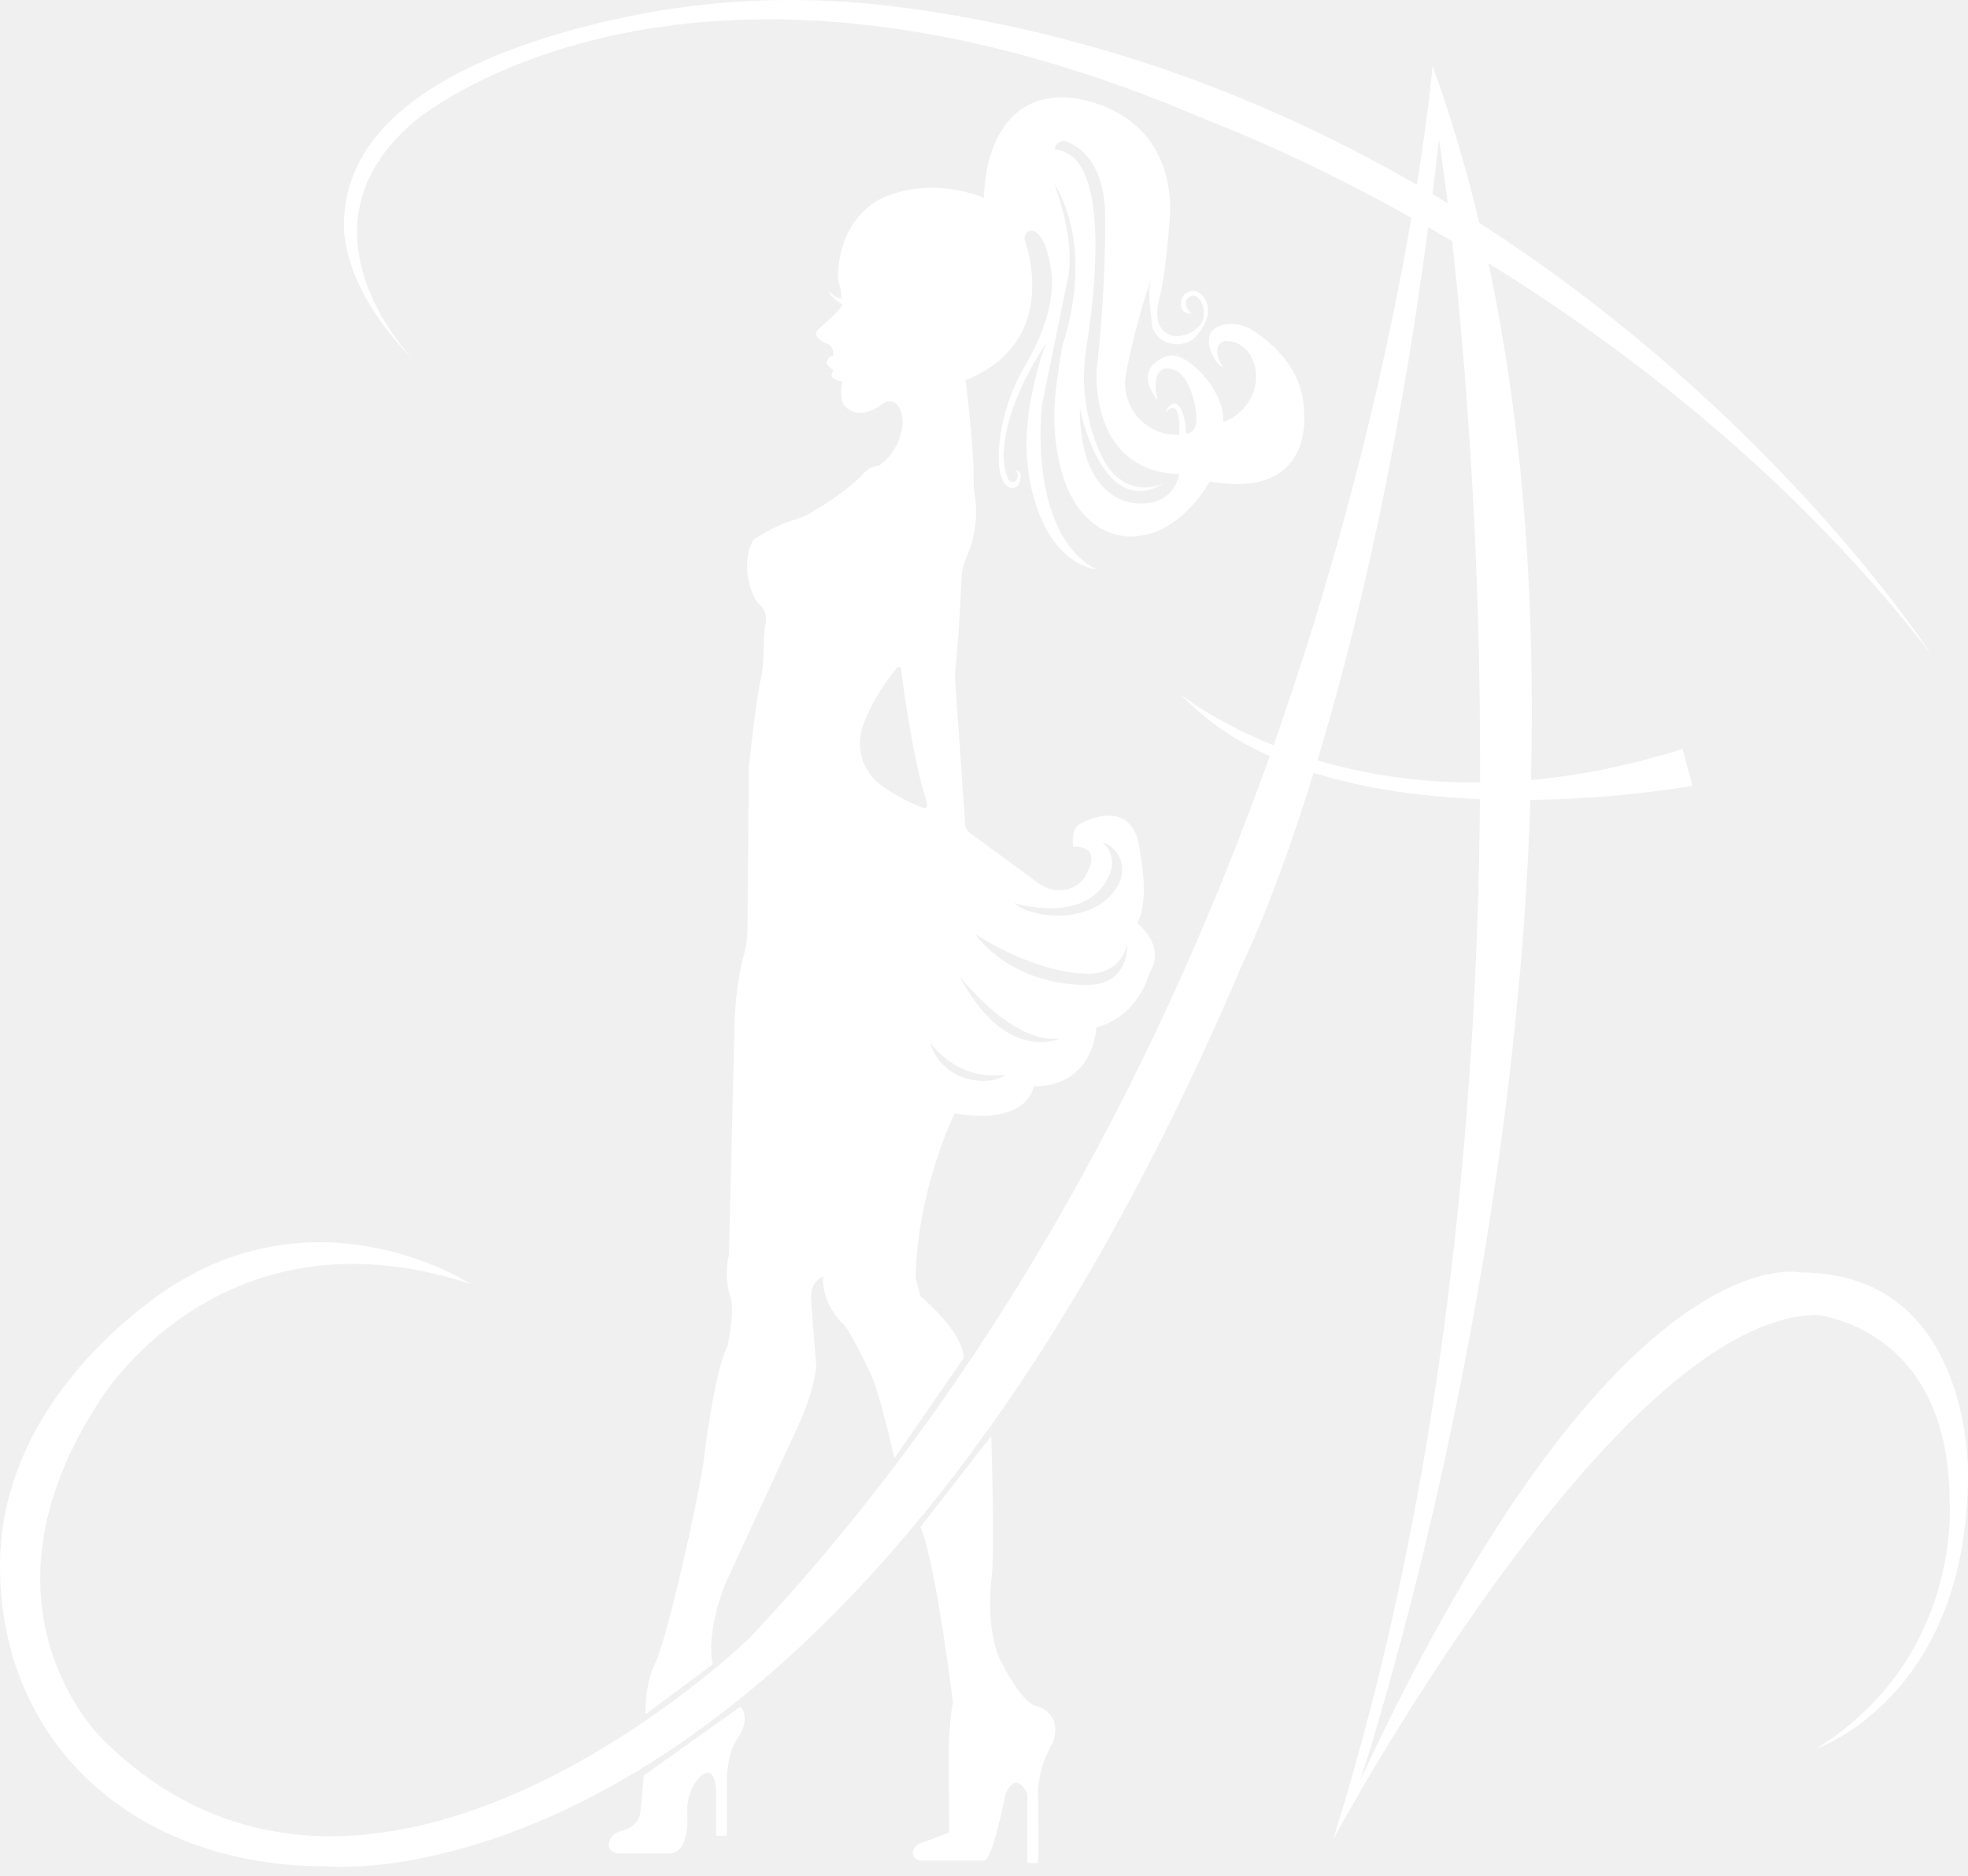
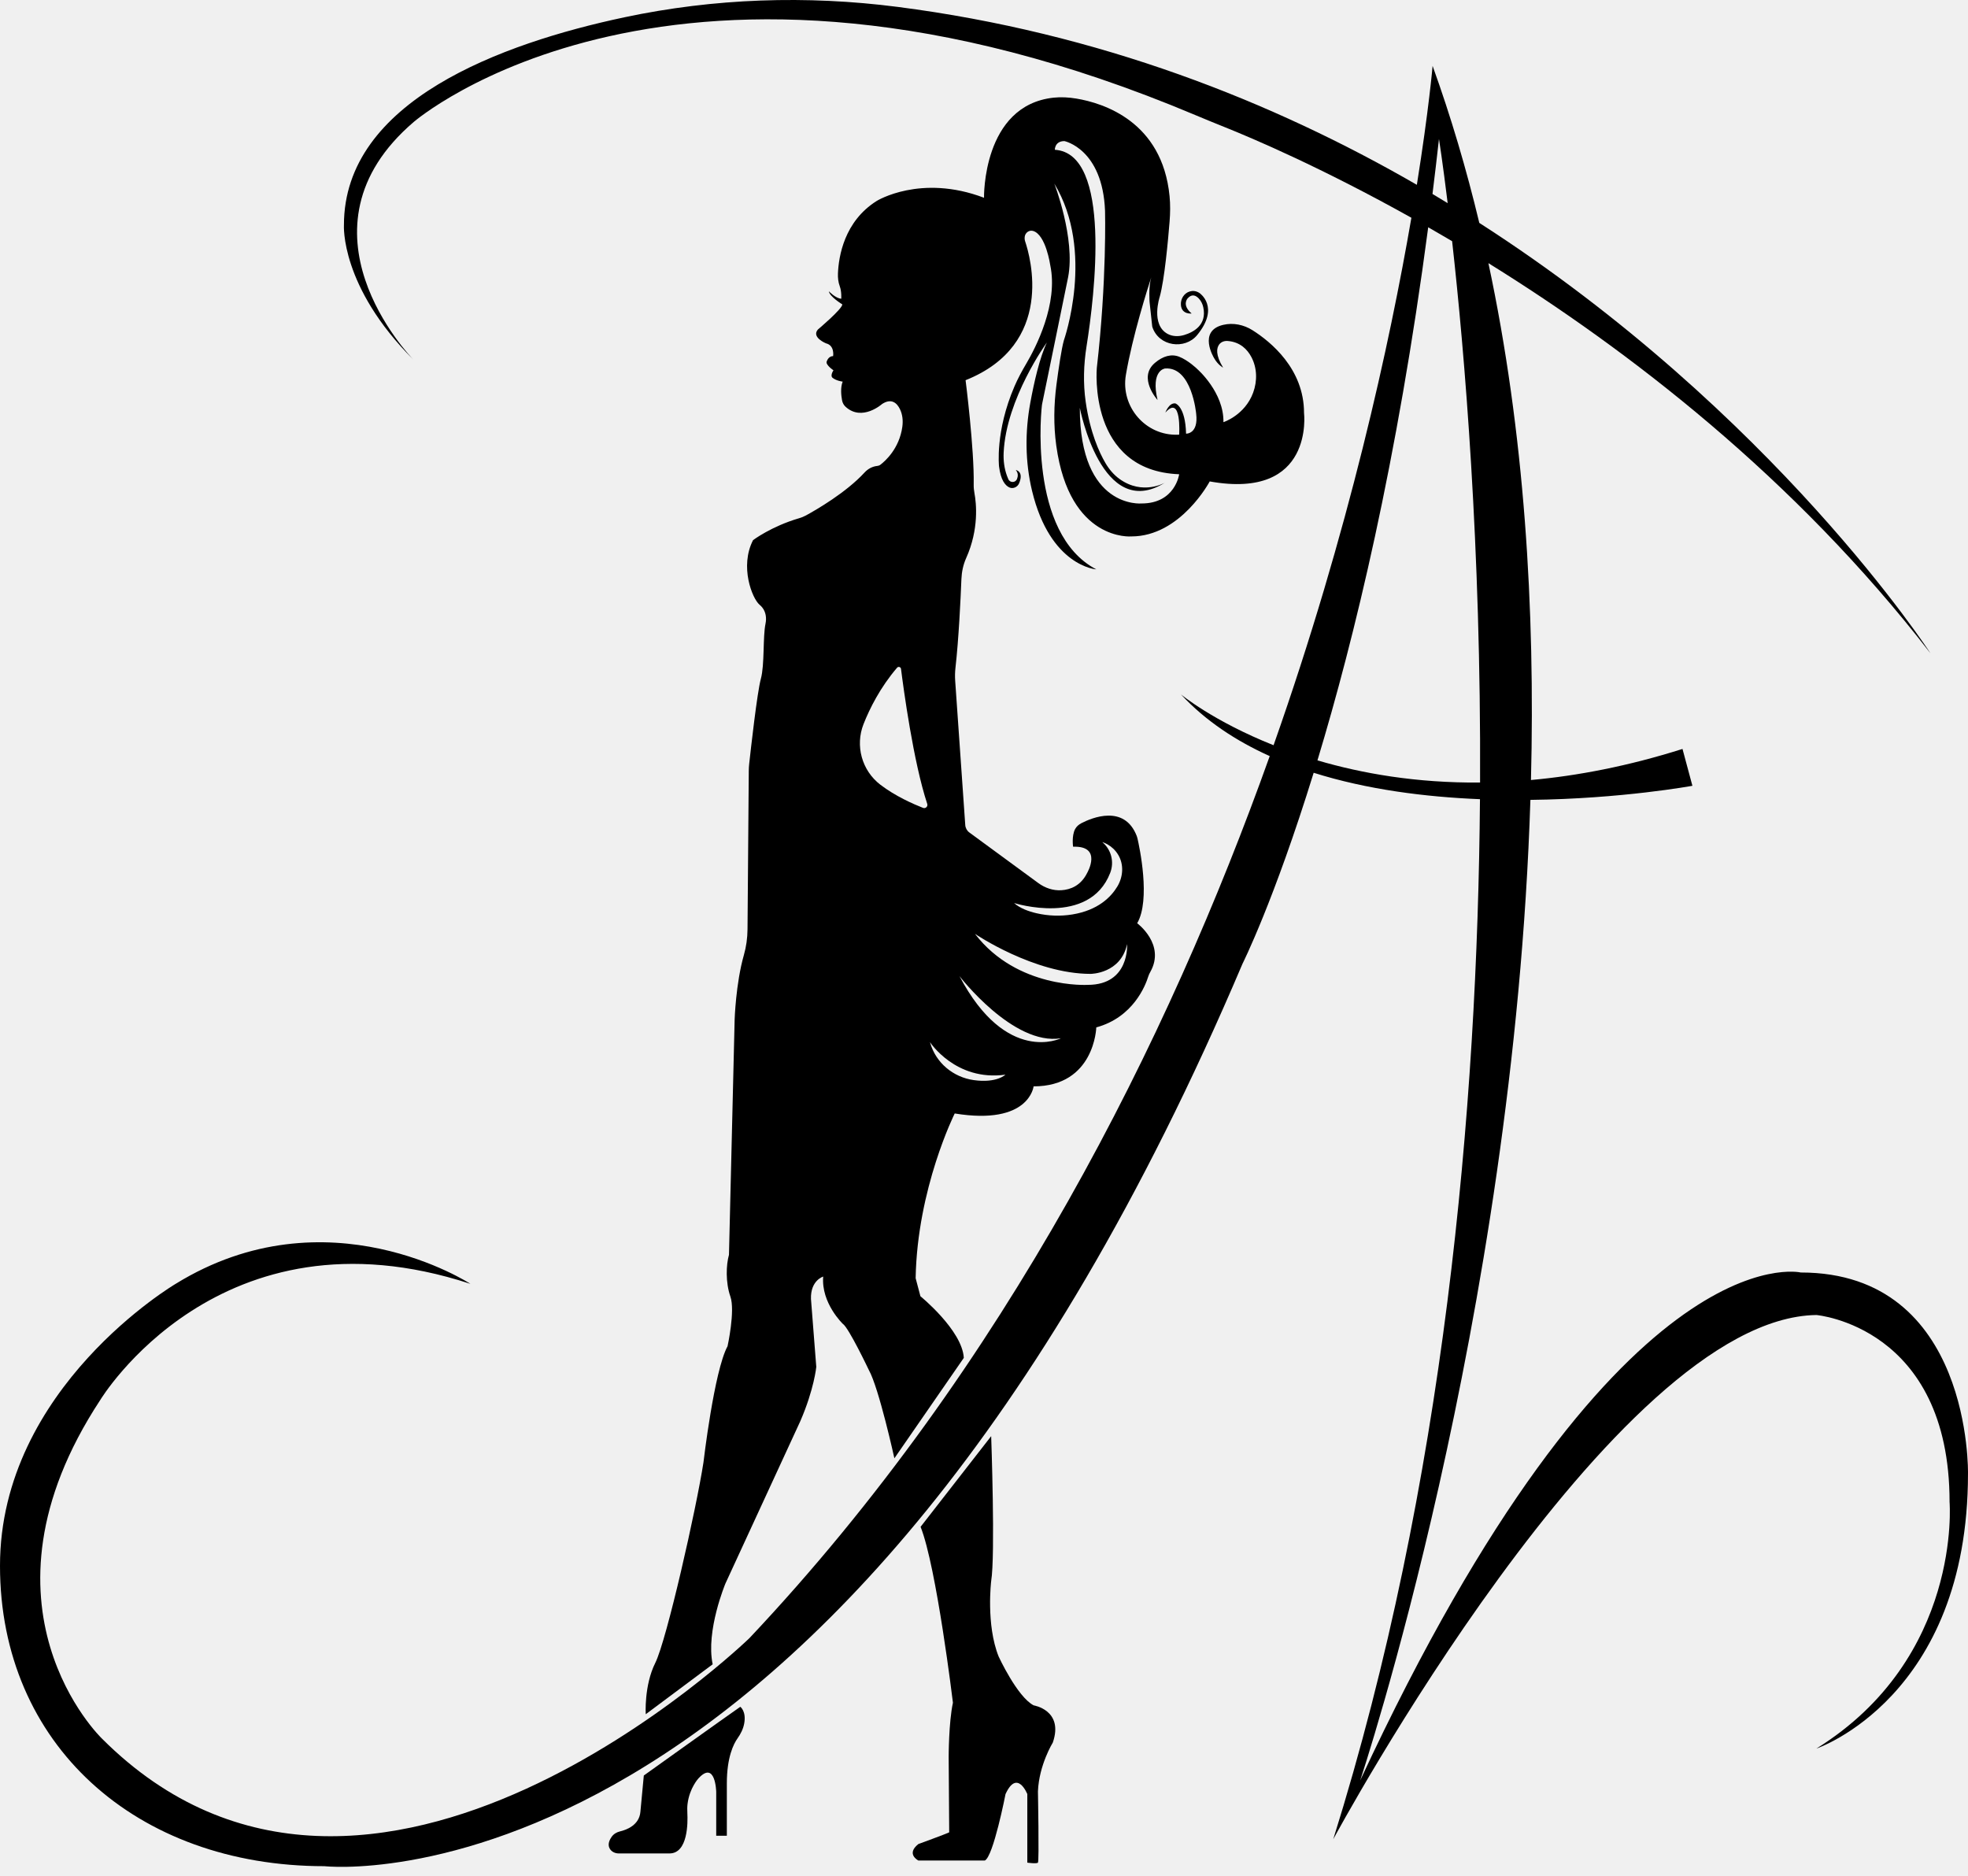
<svg xmlns="http://www.w3.org/2000/svg" width="170" height="162" viewBox="0 0 170 162" fill="none">
  <g clip-path="url(#clip0)">
-     <path d="M155.557 109.915C155.557 109.915 139.647 106.121 117.494 153.792C117.494 153.792 130.762 114.067 132.199 69.092C140.104 68.999 146.194 67.874 146.194 67.874L145.338 64.692C140.631 66.18 136.26 67.014 132.248 67.376C132.619 52.607 131.688 37.321 128.572 22.73C140.572 30.177 155.011 41.23 166.756 56.43C166.756 56.43 153.333 35.67 127.785 19.252C126.679 14.639 125.344 10.105 123.751 5.692C123.751 5.692 123.428 9.476 122.391 15.964C109.928 8.766 94.94 2.836 77.544 0.596C69.681 -0.417 61.694 -0.153 53.94 1.493C43.279 3.756 29.71 8.738 29.71 19.439C29.71 19.439 29.374 24.758 35.73 31.088C35.392 30.741 24.899 19.809 35.738 10.535C35.738 10.535 58.272 -9.002 103.22 9.926C104.075 10.286 104.935 10.637 105.797 10.983C108.206 11.948 114.195 14.493 121.919 18.809C120.074 29.529 116.531 45.893 110.013 64.371C104.796 62.294 102.012 59.98 102.012 59.98C104.127 62.258 106.761 63.995 109.681 65.31C100.931 89.83 86.941 117.94 64.744 141.491C64.744 141.491 31.944 173.313 8.812 150.181C8.812 150.181 -3.09 138.799 8.659 120.93C8.659 120.93 18.97 103.795 40.633 110.894C40.633 110.894 28.272 102.816 15.176 110.894C15.176 110.894 0 119.828 0 135.249C0 150.671 11.749 161.196 28.027 161.196C28.027 161.196 72.087 166.214 107.336 83.234C107.336 83.234 110.058 77.821 113.477 66.75C118.097 68.206 123.135 68.84 127.843 69.032C127.63 95.659 124.777 128.189 115.168 158.871C115.168 158.871 139.402 113.831 156.903 113.587C156.903 113.587 168.408 114.566 168.408 129.742C168.408 129.742 169.509 143.205 156.903 151.038C156.903 151.038 169.999 146.632 169.999 127.294C169.999 127.294 170.366 109.915 155.557 109.915ZM124.302 12.003C124.302 12.003 124.614 13.969 125.053 17.547C124.618 17.281 124.183 17.016 123.741 16.754C123.935 15.198 124.122 13.616 124.302 12.003ZM113.804 65.679C116.984 55.178 120.697 39.895 123.372 19.631C124.049 20.019 124.738 20.419 125.437 20.832C126.511 30.452 127.943 47.227 127.852 67.594C122.342 67.64 117.634 66.808 113.804 65.679Z" fill="white" />
-     <path d="M55.614 153.364C55.614 153.364 62.541 148.407 63.949 147.428C63.949 147.428 64.485 147.811 64.284 148.882C64.197 149.345 63.982 149.772 63.709 150.156C63.369 150.635 62.786 151.784 62.786 154.037V158.565H61.868V154.771C61.868 154.771 61.806 152.018 60.338 153.608C60.338 153.608 59.564 154.431 59.392 155.817C59.36 156.077 59.362 156.338 59.375 156.601C59.418 157.423 59.434 160.095 57.829 160.095H53.453C53.178 160.095 52.904 159.989 52.734 159.773C52.555 159.545 52.467 159.186 52.834 158.662C53.002 158.421 53.261 158.262 53.547 158.194C54.135 158.056 55.231 157.644 55.32 156.485L55.614 153.364Z" fill="white" />
-     <path d="M112.645 35.663C112.645 31.854 109.758 29.512 108.193 28.523C107.441 28.048 106.53 27.856 105.664 28.06C103.436 28.584 104.872 30.925 104.872 30.925C105.208 31.529 105.653 31.754 105.653 31.754C104.983 30.651 105.089 30.061 105.316 29.754C105.484 29.527 105.771 29.431 106.052 29.453C107.138 29.54 107.752 30.188 108.097 30.84C108.598 31.785 108.618 32.913 108.249 33.918C107.531 35.87 105.683 36.466 105.683 36.466C105.729 33.896 103.448 31.902 103.448 31.902C103.408 31.851 102.623 31.111 101.859 30.813C101.192 30.553 100.473 30.746 99.768 31.341C98.25 32.621 99.992 34.553 99.992 34.553C99.38 31.968 100.635 31.83 100.635 31.83C102.96 31.646 103.327 35.731 103.327 35.731C103.541 37.506 102.455 37.46 102.455 37.46C102.394 35.073 101.522 34.844 101.522 34.844C100.971 34.782 100.665 35.639 100.665 35.639C102.088 34.033 101.859 37.544 101.859 37.544C101.823 37.546 101.789 37.548 101.754 37.549C98.969 37.655 96.791 35.138 97.255 32.39C97.818 29.055 99.152 24.861 99.445 23.961C99.198 24.821 99.304 26.094 99.304 26.094C99.303 26.124 99.524 28.186 99.533 28.215C100.084 29.948 102.364 30.224 103.414 28.942C105.407 26.511 103.618 25.313 103.618 25.313C103.309 25.108 103.015 25.104 102.77 25.177C102.271 25.327 101.965 25.836 102.01 26.355C102.082 27.191 102.937 27.079 102.937 27.079C102.051 26.337 102.593 25.771 102.593 25.771C102.963 25.35 103.31 25.53 103.544 25.773C103.748 25.983 103.881 26.257 103.942 26.543C104.272 28.077 103.09 28.696 102.3 28.935C101.823 29.08 101.3 29.078 100.861 28.841C99.38 28.038 100.176 25.649 100.176 25.649C100.593 24.169 100.904 20.73 101.031 19.14C101.09 18.41 101.101 17.675 101.03 16.946C100.4 10.48 95.287 8.9 92.979 8.515C92.329 8.407 91.668 8.366 91.013 8.436C84.846 9.101 85.001 17.082 85.001 17.082C79.523 15.001 75.73 17.358 75.73 17.358C72.925 19.121 72.444 22.155 72.384 23.619C72.369 23.996 72.409 24.375 72.541 24.73C72.711 25.188 72.669 25.803 72.669 25.803C72.18 25.772 71.598 25.16 71.598 25.16C71.66 25.619 72.761 26.292 72.761 26.292C72.761 26.69 70.65 28.465 70.65 28.465C70.069 29.138 71.354 29.658 71.354 29.658C72.119 29.842 71.966 30.76 71.966 30.76C71.647 30.76 71.49 31.026 71.425 31.188C71.396 31.26 71.389 31.341 71.424 31.41C71.574 31.711 71.996 31.984 71.996 31.984C71.852 32.208 71.825 32.366 71.833 32.464C71.838 32.533 71.871 32.596 71.925 32.639C72.266 32.907 72.792 32.963 72.792 32.963C72.585 33.48 72.665 34.18 72.739 34.578C72.778 34.793 72.884 34.992 73.046 35.139C74.476 36.44 76.204 34.891 76.204 34.891C77.021 34.366 77.486 34.829 77.735 35.334C77.968 35.806 78.016 36.344 77.945 36.866C77.684 38.762 76.448 39.841 76.051 40.142C75.972 40.202 75.881 40.237 75.782 40.246C75.359 40.288 74.972 40.499 74.685 40.811C73.08 42.557 70.493 44.046 69.619 44.523C69.43 44.625 69.23 44.705 69.023 44.765C66.619 45.469 65.051 46.656 65.051 46.656C63.88 48.928 64.974 51.704 65.617 52.24C65.709 52.316 65.787 52.398 65.852 52.481C66.157 52.868 66.228 53.383 66.128 53.865C65.886 55.025 66.058 57.411 65.724 58.635C65.404 59.807 64.852 64.741 64.715 65.994C64.694 66.187 64.683 66.379 64.681 66.574L64.572 80.271C64.566 81.024 64.464 81.772 64.257 82.496C63.556 84.951 63.46 88.07 63.46 88.07L62.97 108.386C62.725 109.243 62.664 110.773 63.093 111.996C63.521 113.22 62.848 116.28 62.848 116.28C61.685 118.422 60.767 126.316 60.767 126.316C60.155 130.294 57.585 141.676 56.606 143.634C55.627 145.592 55.78 148.071 55.78 148.071L61.563 143.757C60.95 140.881 62.664 136.78 62.664 136.78L69.135 122.752C70.329 119.998 70.512 118.07 70.512 118.07L70.053 112.195C70.007 110.589 71.109 110.268 71.109 110.268C70.925 112.563 72.807 114.353 72.807 114.353C73.312 114.674 75.056 118.346 75.056 118.346C75.928 119.906 77.259 125.964 77.259 125.964L83.256 117.29C83.118 114.903 79.508 111.966 79.508 111.966L79.095 110.406C79.233 102.649 82.471 96.178 82.471 96.178C88.922 97.233 89.284 93.837 89.284 93.837C94.562 93.837 94.7 88.743 94.7 88.743C97.886 87.877 98.948 85.123 99.187 84.354C99.231 84.213 99.294 84.078 99.367 83.95C100.708 81.57 98.232 79.747 98.232 79.747C99.413 77.721 98.422 73.133 98.255 72.409C98.236 72.346 98.216 72.282 98.197 72.219C97.131 69.456 94.313 70.64 93.417 71.102C93.188 71.221 92.985 71.392 92.867 71.62C92.559 72.215 92.695 73.138 92.695 73.138C95.265 73.046 93.919 75.387 93.919 75.387C93.369 76.511 92.462 76.844 91.693 76.895C90.978 76.944 90.272 76.702 89.694 76.278L83.734 71.907C83.528 71.756 83.399 71.522 83.381 71.267L82.511 58.807C82.485 58.435 82.492 58.063 82.534 57.693C82.817 55.189 82.979 51.757 83.048 50.033C83.073 49.404 83.201 48.783 83.458 48.209C84.582 45.704 84.335 43.457 84.177 42.609C84.131 42.362 84.105 42.113 84.11 41.862C84.167 38.781 83.409 32.841 83.409 32.841C91.172 29.741 88.996 22.156 88.556 20.855C88.511 20.722 88.5 20.582 88.519 20.444L88.52 20.435C88.569 20.094 88.905 19.852 89.235 19.947C90.345 20.264 90.721 22.897 90.721 22.897C91.436 26.249 89.451 30.058 88.651 31.412C88.278 32.044 87.927 32.69 87.636 33.364C85.946 37.279 86.3 40.299 86.3 40.299C86.449 41.477 86.835 41.935 87.182 42.1C87.506 42.253 87.893 42.078 88.032 41.747C88.468 40.709 87.746 40.598 87.746 40.598C87.963 40.852 87.946 41.133 87.852 41.374C87.722 41.708 87.248 41.72 87.103 41.393C87.06 41.298 87.022 41.203 86.988 41.11C86.752 40.471 86.666 39.786 86.697 39.105C86.909 34.438 90.431 29.583 90.431 29.583C89.808 30.89 89.322 33.033 89.001 34.783C88.538 37.302 88.551 39.895 89.148 42.386C90.716 48.926 94.7 49.181 94.7 49.181C88.733 46.059 89.972 35.09 90.018 34.907C90.064 34.723 92.267 23.938 92.267 23.938C92.91 20.587 91.074 15.86 91.074 15.86C94.619 21.706 91.9 29.399 91.9 29.399C91.692 30.126 91.441 31.85 91.261 33.212C91.031 34.962 91.001 36.735 91.242 38.484C92.387 46.81 97.728 46.335 97.728 46.335C101.981 46.335 104.498 41.584 104.498 41.584C113.563 43.213 112.645 35.663 112.645 35.663ZM79.733 69.782C78.916 69.462 77.345 68.776 76.047 67.782C74.449 66.558 73.856 64.415 74.595 62.543C75.123 61.206 76.029 59.383 77.492 57.675C77.6 57.547 77.81 57.61 77.831 57.776C78.045 59.47 78.897 65.808 80.097 69.439C80.17 69.662 79.952 69.867 79.733 69.782ZM95.904 75.39C96.266 74.451 95.993 73.383 95.219 72.74C95.219 72.74 96.089 72.965 96.61 73.866C97.095 74.703 97.016 75.749 96.516 76.578C95.978 77.471 94.867 78.621 92.638 78.987C91.608 79.155 90.55 79.119 89.534 78.883C88.854 78.725 88.103 78.457 87.6 78.002C87.6 78.002 94.103 80.062 95.904 75.39ZM94.209 84.121C94.209 84.121 96.81 84.121 97.361 81.551C97.361 81.551 97.606 85.07 93.965 85.07C93.965 85.07 87.878 85.437 84.22 80.664C84.221 80.664 89.314 84.121 94.209 84.121ZM91.647 89.683C91.647 89.683 86.942 92.023 82.881 84.313C82.881 84.313 87.516 90.348 91.647 89.683ZM86.851 92.827C86.851 92.827 86.105 93.578 84.109 93.296C82.338 93.045 80.847 91.805 80.353 90.086C80.347 90.063 80.34 90.04 80.334 90.017C80.334 90.017 82.537 93.423 86.851 92.827ZM98.615 43.488C98.615 43.488 93.276 43.993 93.276 35.227C93.276 35.227 95.158 45.095 100.619 41.698C100.619 41.698 98.716 42.808 96.719 41.38C96.21 41.017 95.803 40.531 95.488 39.992C94.961 39.09 94.164 37.364 93.784 34.703C93.556 33.111 93.606 31.491 93.859 29.902C94.552 25.541 96.062 13.252 91.119 12.937C91.119 12.937 91.104 12.187 91.945 12.187C91.945 12.187 95.25 12.853 95.456 18.223C95.456 18.223 95.617 24.212 94.745 31.785C94.745 31.785 93.929 40.666 101.859 40.964C101.859 40.964 101.522 43.488 98.615 43.488Z" fill="white" />
-     <path d="M79.522 131.884L85.62 124.051C85.62 124.051 85.987 134.363 85.62 136.566C85.62 136.566 85.161 140.329 86.263 143.083C86.263 143.083 87.869 146.571 89.292 147.305C89.292 147.305 91.908 147.718 90.944 150.518C90.944 150.518 89.751 152.446 89.659 154.74C89.659 154.74 89.774 160.776 89.659 160.891C89.544 161.005 88.741 160.891 88.741 160.891V154.97C88.741 154.97 87.869 152.767 86.859 154.97C86.859 154.97 85.804 160.386 85.069 160.707H79.332C79.332 160.707 78.231 160.156 79.332 159.284C79.332 159.284 81.719 158.412 81.994 158.274L81.948 151.757C81.948 151.757 81.948 148.774 82.316 147.076C82.316 147.076 80.899 135.326 79.522 131.884Z" fill="white" />
+     <path d="M155.557 109.915C155.557 109.915 139.647 106.121 117.494 153.792C117.494 153.792 130.762 114.067 132.199 69.092C140.104 68.999 146.194 67.874 146.194 67.874L145.338 64.692C140.631 66.18 136.26 67.014 132.248 67.376C132.619 52.607 131.688 37.321 128.572 22.73C140.572 30.177 155.011 41.23 166.756 56.43C166.756 56.43 153.333 35.67 127.785 19.252C126.679 14.639 125.344 10.105 123.751 5.692C123.751 5.692 123.428 9.476 122.391 15.964C109.928 8.766 94.94 2.836 77.544 0.596C69.681 -0.417 61.694 -0.153 53.94 1.493C43.279 3.756 29.71 8.738 29.71 19.439C29.71 19.439 29.374 24.758 35.73 31.088C35.392 30.741 24.899 19.809 35.738 10.535C35.738 10.535 58.272 -9.002 103.22 9.926C104.075 10.286 104.935 10.637 105.797 10.983C108.206 11.948 114.195 14.493 121.919 18.809C120.074 29.529 116.531 45.893 110.013 64.371C104.796 62.294 102.012 59.98 102.012 59.98C104.127 62.258 106.761 63.995 109.681 65.31C100.931 89.83 86.941 117.94 64.744 141.491C64.744 141.491 31.944 173.313 8.812 150.181C8.812 150.181 -3.09 138.799 8.659 120.93C8.659 120.93 18.97 103.795 40.633 110.894C40.633 110.894 28.272 102.816 15.176 110.894C15.176 110.894 0 119.828 0 135.249C0 150.671 11.749 161.196 28.027 161.196C28.027 161.196 72.087 166.214 107.336 83.234C107.336 83.234 110.058 77.821 113.477 66.75C118.097 68.206 123.135 68.84 127.843 69.032C127.63 95.659 124.777 128.189 115.168 158.871C115.168 158.871 139.402 113.831 156.903 113.587C156.903 113.587 168.408 114.566 168.408 129.742C168.408 129.742 169.509 143.205 156.903 151.038C156.903 151.038 169.999 146.632 169.999 127.294C169.999 127.294 170.366 109.915 155.557 109.915ZM124.302 12.003C124.302 12.003 124.614 13.969 125.053 17.547C124.618 17.281 124.183 17.016 123.741 16.754C123.935 15.198 124.122 13.616 124.302 12.003ZM113.804 65.679C116.984 55.178 120.697 39.895 123.372 19.631C124.049 20.019 124.738 20.419 125.437 20.832C126.511 30.452 127.943 47.227 127.852 67.594C122.342 67.64 117.634 66.808 113.804 65.679Z" fill="black" />
+     <path d="M55.614 153.364C55.614 153.364 62.541 148.407 63.949 147.428C63.949 147.428 64.485 147.811 64.284 148.882C64.197 149.345 63.982 149.772 63.709 150.156C63.369 150.635 62.786 151.784 62.786 154.037V158.565H61.868V154.771C61.868 154.771 61.806 152.018 60.338 153.608C60.338 153.608 59.564 154.431 59.392 155.817C59.36 156.077 59.362 156.338 59.375 156.601C59.418 157.423 59.434 160.095 57.829 160.095H53.453C53.178 160.095 52.904 159.989 52.734 159.773C52.555 159.545 52.467 159.186 52.834 158.662C53.002 158.421 53.261 158.262 53.547 158.194C54.135 158.056 55.231 157.644 55.32 156.485L55.614 153.364Z" fill="black" />
+     <path d="M112.645 35.663C112.645 31.854 109.758 29.512 108.193 28.523C107.441 28.048 106.53 27.856 105.664 28.06C103.436 28.584 104.872 30.925 104.872 30.925C105.208 31.529 105.653 31.754 105.653 31.754C104.983 30.651 105.089 30.061 105.316 29.754C105.484 29.527 105.771 29.431 106.052 29.453C107.138 29.54 107.752 30.188 108.097 30.84C108.598 31.785 108.618 32.913 108.249 33.918C107.531 35.87 105.683 36.466 105.683 36.466C105.729 33.896 103.448 31.902 103.448 31.902C103.408 31.851 102.623 31.111 101.859 30.813C101.192 30.553 100.473 30.746 99.768 31.341C98.25 32.621 99.992 34.553 99.992 34.553C99.38 31.968 100.635 31.83 100.635 31.83C102.96 31.646 103.327 35.731 103.327 35.731C103.541 37.506 102.455 37.46 102.455 37.46C102.394 35.073 101.522 34.844 101.522 34.844C100.971 34.782 100.665 35.639 100.665 35.639C102.088 34.033 101.859 37.544 101.859 37.544C101.823 37.546 101.789 37.548 101.754 37.549C98.969 37.655 96.791 35.138 97.255 32.39C97.818 29.055 99.152 24.861 99.445 23.961C99.198 24.821 99.304 26.094 99.304 26.094C99.303 26.124 99.524 28.186 99.533 28.215C100.084 29.948 102.364 30.224 103.414 28.942C105.407 26.511 103.618 25.313 103.618 25.313C103.309 25.108 103.015 25.104 102.77 25.177C102.271 25.327 101.965 25.836 102.01 26.355C102.082 27.191 102.937 27.079 102.937 27.079C102.051 26.337 102.593 25.771 102.593 25.771C102.963 25.35 103.31 25.53 103.544 25.773C103.748 25.983 103.881 26.257 103.942 26.543C104.272 28.077 103.09 28.696 102.3 28.935C101.823 29.08 101.3 29.078 100.861 28.841C99.38 28.038 100.176 25.649 100.176 25.649C100.593 24.169 100.904 20.73 101.031 19.14C101.09 18.41 101.101 17.675 101.03 16.946C100.4 10.48 95.287 8.9 92.979 8.515C92.329 8.407 91.668 8.366 91.013 8.436C84.846 9.101 85.001 17.082 85.001 17.082C79.523 15.001 75.73 17.358 75.73 17.358C72.925 19.121 72.444 22.155 72.384 23.619C72.369 23.996 72.409 24.375 72.541 24.73C72.711 25.188 72.669 25.803 72.669 25.803C72.18 25.772 71.598 25.16 71.598 25.16C71.66 25.619 72.761 26.292 72.761 26.292C72.761 26.69 70.65 28.465 70.65 28.465C70.069 29.138 71.354 29.658 71.354 29.658C72.119 29.842 71.966 30.76 71.966 30.76C71.647 30.76 71.49 31.026 71.425 31.188C71.396 31.26 71.389 31.341 71.424 31.41C71.574 31.711 71.996 31.984 71.996 31.984C71.852 32.208 71.825 32.366 71.833 32.464C71.838 32.533 71.871 32.596 71.925 32.639C72.266 32.907 72.792 32.963 72.792 32.963C72.585 33.48 72.665 34.18 72.739 34.578C72.778 34.793 72.884 34.992 73.046 35.139C74.476 36.44 76.204 34.891 76.204 34.891C77.021 34.366 77.486 34.829 77.735 35.334C77.968 35.806 78.016 36.344 77.945 36.866C77.684 38.762 76.448 39.841 76.051 40.142C75.972 40.202 75.881 40.237 75.782 40.246C75.359 40.288 74.972 40.499 74.685 40.811C73.08 42.557 70.493 44.046 69.619 44.523C69.43 44.625 69.23 44.705 69.023 44.765C66.619 45.469 65.051 46.656 65.051 46.656C63.88 48.928 64.974 51.704 65.617 52.24C65.709 52.316 65.787 52.398 65.852 52.481C66.157 52.868 66.228 53.383 66.128 53.865C65.886 55.025 66.058 57.411 65.724 58.635C65.404 59.807 64.852 64.741 64.715 65.994C64.694 66.187 64.683 66.379 64.681 66.574L64.572 80.271C64.566 81.024 64.464 81.772 64.257 82.496C63.556 84.951 63.46 88.07 63.46 88.07L62.97 108.386C62.725 109.243 62.664 110.773 63.093 111.996C63.521 113.22 62.848 116.28 62.848 116.28C61.685 118.422 60.767 126.316 60.767 126.316C60.155 130.294 57.585 141.676 56.606 143.634C55.627 145.592 55.78 148.071 55.78 148.071L61.563 143.757C60.95 140.881 62.664 136.78 62.664 136.78L69.135 122.752C70.329 119.998 70.512 118.07 70.512 118.07L70.053 112.195C70.007 110.589 71.109 110.268 71.109 110.268C70.925 112.563 72.807 114.353 72.807 114.353C73.312 114.674 75.056 118.346 75.056 118.346C75.928 119.906 77.259 125.964 77.259 125.964L83.256 117.29C83.118 114.903 79.508 111.966 79.508 111.966L79.095 110.406C79.233 102.649 82.471 96.178 82.471 96.178C88.922 97.233 89.284 93.837 89.284 93.837C94.562 93.837 94.7 88.743 94.7 88.743C97.886 87.877 98.948 85.123 99.187 84.354C99.231 84.213 99.294 84.078 99.367 83.95C100.708 81.57 98.232 79.747 98.232 79.747C99.413 77.721 98.422 73.133 98.255 72.409C98.236 72.346 98.216 72.282 98.197 72.219C97.131 69.456 94.313 70.64 93.417 71.102C93.188 71.221 92.985 71.392 92.867 71.62C92.559 72.215 92.695 73.138 92.695 73.138C95.265 73.046 93.919 75.387 93.919 75.387C93.369 76.511 92.462 76.844 91.693 76.895C90.978 76.944 90.272 76.702 89.694 76.278L83.734 71.907C83.528 71.756 83.399 71.522 83.381 71.267L82.511 58.807C82.485 58.435 82.492 58.063 82.534 57.693C82.817 55.189 82.979 51.757 83.048 50.033C83.073 49.404 83.201 48.783 83.458 48.209C84.582 45.704 84.335 43.457 84.177 42.609C84.131 42.362 84.105 42.113 84.11 41.862C84.167 38.781 83.409 32.841 83.409 32.841C91.172 29.741 88.996 22.156 88.556 20.855C88.511 20.722 88.5 20.582 88.519 20.444L88.52 20.435C88.569 20.094 88.905 19.852 89.235 19.947C90.345 20.264 90.721 22.897 90.721 22.897C91.436 26.249 89.451 30.058 88.651 31.412C88.278 32.044 87.927 32.69 87.636 33.364C85.946 37.279 86.3 40.299 86.3 40.299C86.449 41.477 86.835 41.935 87.182 42.1C87.506 42.253 87.893 42.078 88.032 41.747C88.468 40.709 87.746 40.598 87.746 40.598C87.963 40.852 87.946 41.133 87.852 41.374C87.722 41.708 87.248 41.72 87.103 41.393C87.06 41.298 87.022 41.203 86.988 41.11C86.752 40.471 86.666 39.786 86.697 39.105C86.909 34.438 90.431 29.583 90.431 29.583C89.808 30.89 89.322 33.033 89.001 34.783C88.538 37.302 88.551 39.895 89.148 42.386C90.716 48.926 94.7 49.181 94.7 49.181C88.733 46.059 89.972 35.09 90.018 34.907C90.064 34.723 92.267 23.938 92.267 23.938C92.91 20.587 91.074 15.86 91.074 15.86C94.619 21.706 91.9 29.399 91.9 29.399C91.692 30.126 91.441 31.85 91.261 33.212C91.031 34.962 91.001 36.735 91.242 38.484C92.387 46.81 97.728 46.335 97.728 46.335C101.981 46.335 104.498 41.584 104.498 41.584C113.563 43.213 112.645 35.663 112.645 35.663ZM79.733 69.782C78.916 69.462 77.345 68.776 76.047 67.782C74.449 66.558 73.856 64.415 74.595 62.543C75.123 61.206 76.029 59.383 77.492 57.675C77.6 57.547 77.81 57.61 77.831 57.776C78.045 59.47 78.897 65.808 80.097 69.439C80.17 69.662 79.952 69.867 79.733 69.782ZM95.904 75.39C96.266 74.451 95.993 73.383 95.219 72.74C95.219 72.74 96.089 72.965 96.61 73.866C97.095 74.703 97.016 75.749 96.516 76.578C95.978 77.471 94.867 78.621 92.638 78.987C91.608 79.155 90.55 79.119 89.534 78.883C88.854 78.725 88.103 78.457 87.6 78.002C87.6 78.002 94.103 80.062 95.904 75.39ZM94.209 84.121C94.209 84.121 96.81 84.121 97.361 81.551C97.361 81.551 97.606 85.07 93.965 85.07C93.965 85.07 87.878 85.437 84.22 80.664C84.221 80.664 89.314 84.121 94.209 84.121ZM91.647 89.683C91.647 89.683 86.942 92.023 82.881 84.313C82.881 84.313 87.516 90.348 91.647 89.683ZM86.851 92.827C86.851 92.827 86.105 93.578 84.109 93.296C82.338 93.045 80.847 91.805 80.353 90.086C80.347 90.063 80.34 90.04 80.334 90.017C80.334 90.017 82.537 93.423 86.851 92.827ZM98.615 43.488C98.615 43.488 93.276 43.993 93.276 35.227C93.276 35.227 95.158 45.095 100.619 41.698C100.619 41.698 98.716 42.808 96.719 41.38C96.21 41.017 95.803 40.531 95.488 39.992C94.961 39.09 94.164 37.364 93.784 34.703C93.556 33.111 93.606 31.491 93.859 29.902C94.552 25.541 96.062 13.252 91.119 12.937C91.119 12.937 91.104 12.187 91.945 12.187C91.945 12.187 95.25 12.853 95.456 18.223C95.456 18.223 95.617 24.212 94.745 31.785C94.745 31.785 93.929 40.666 101.859 40.964C101.859 40.964 101.522 43.488 98.615 43.488Z" fill="black" />
+     <path d="M79.522 131.884L85.62 124.051C85.62 124.051 85.987 134.363 85.62 136.566C85.62 136.566 85.161 140.329 86.263 143.083C86.263 143.083 87.869 146.571 89.292 147.305C89.292 147.305 91.908 147.718 90.944 150.518C90.944 150.518 89.751 152.446 89.659 154.74C89.659 154.74 89.774 160.776 89.659 160.891C89.544 161.005 88.741 160.891 88.741 160.891V154.97C88.741 154.97 87.869 152.767 86.859 154.97C86.859 154.97 85.804 160.386 85.069 160.707H79.332C79.332 160.707 78.231 160.156 79.332 159.284C79.332 159.284 81.719 158.412 81.994 158.274L81.948 151.757C81.948 151.757 81.948 148.774 82.316 147.076C82.316 147.076 80.899 135.326 79.522 131.884Z" fill="black" />
  </g>
  <defs>
    <clipPath id="clip0">
-       <rect width="170" height="161.255" fill="white" />
+       <rect width="170" height="161.255" fill="black" />
    </clipPath>
  </defs>
</svg>
